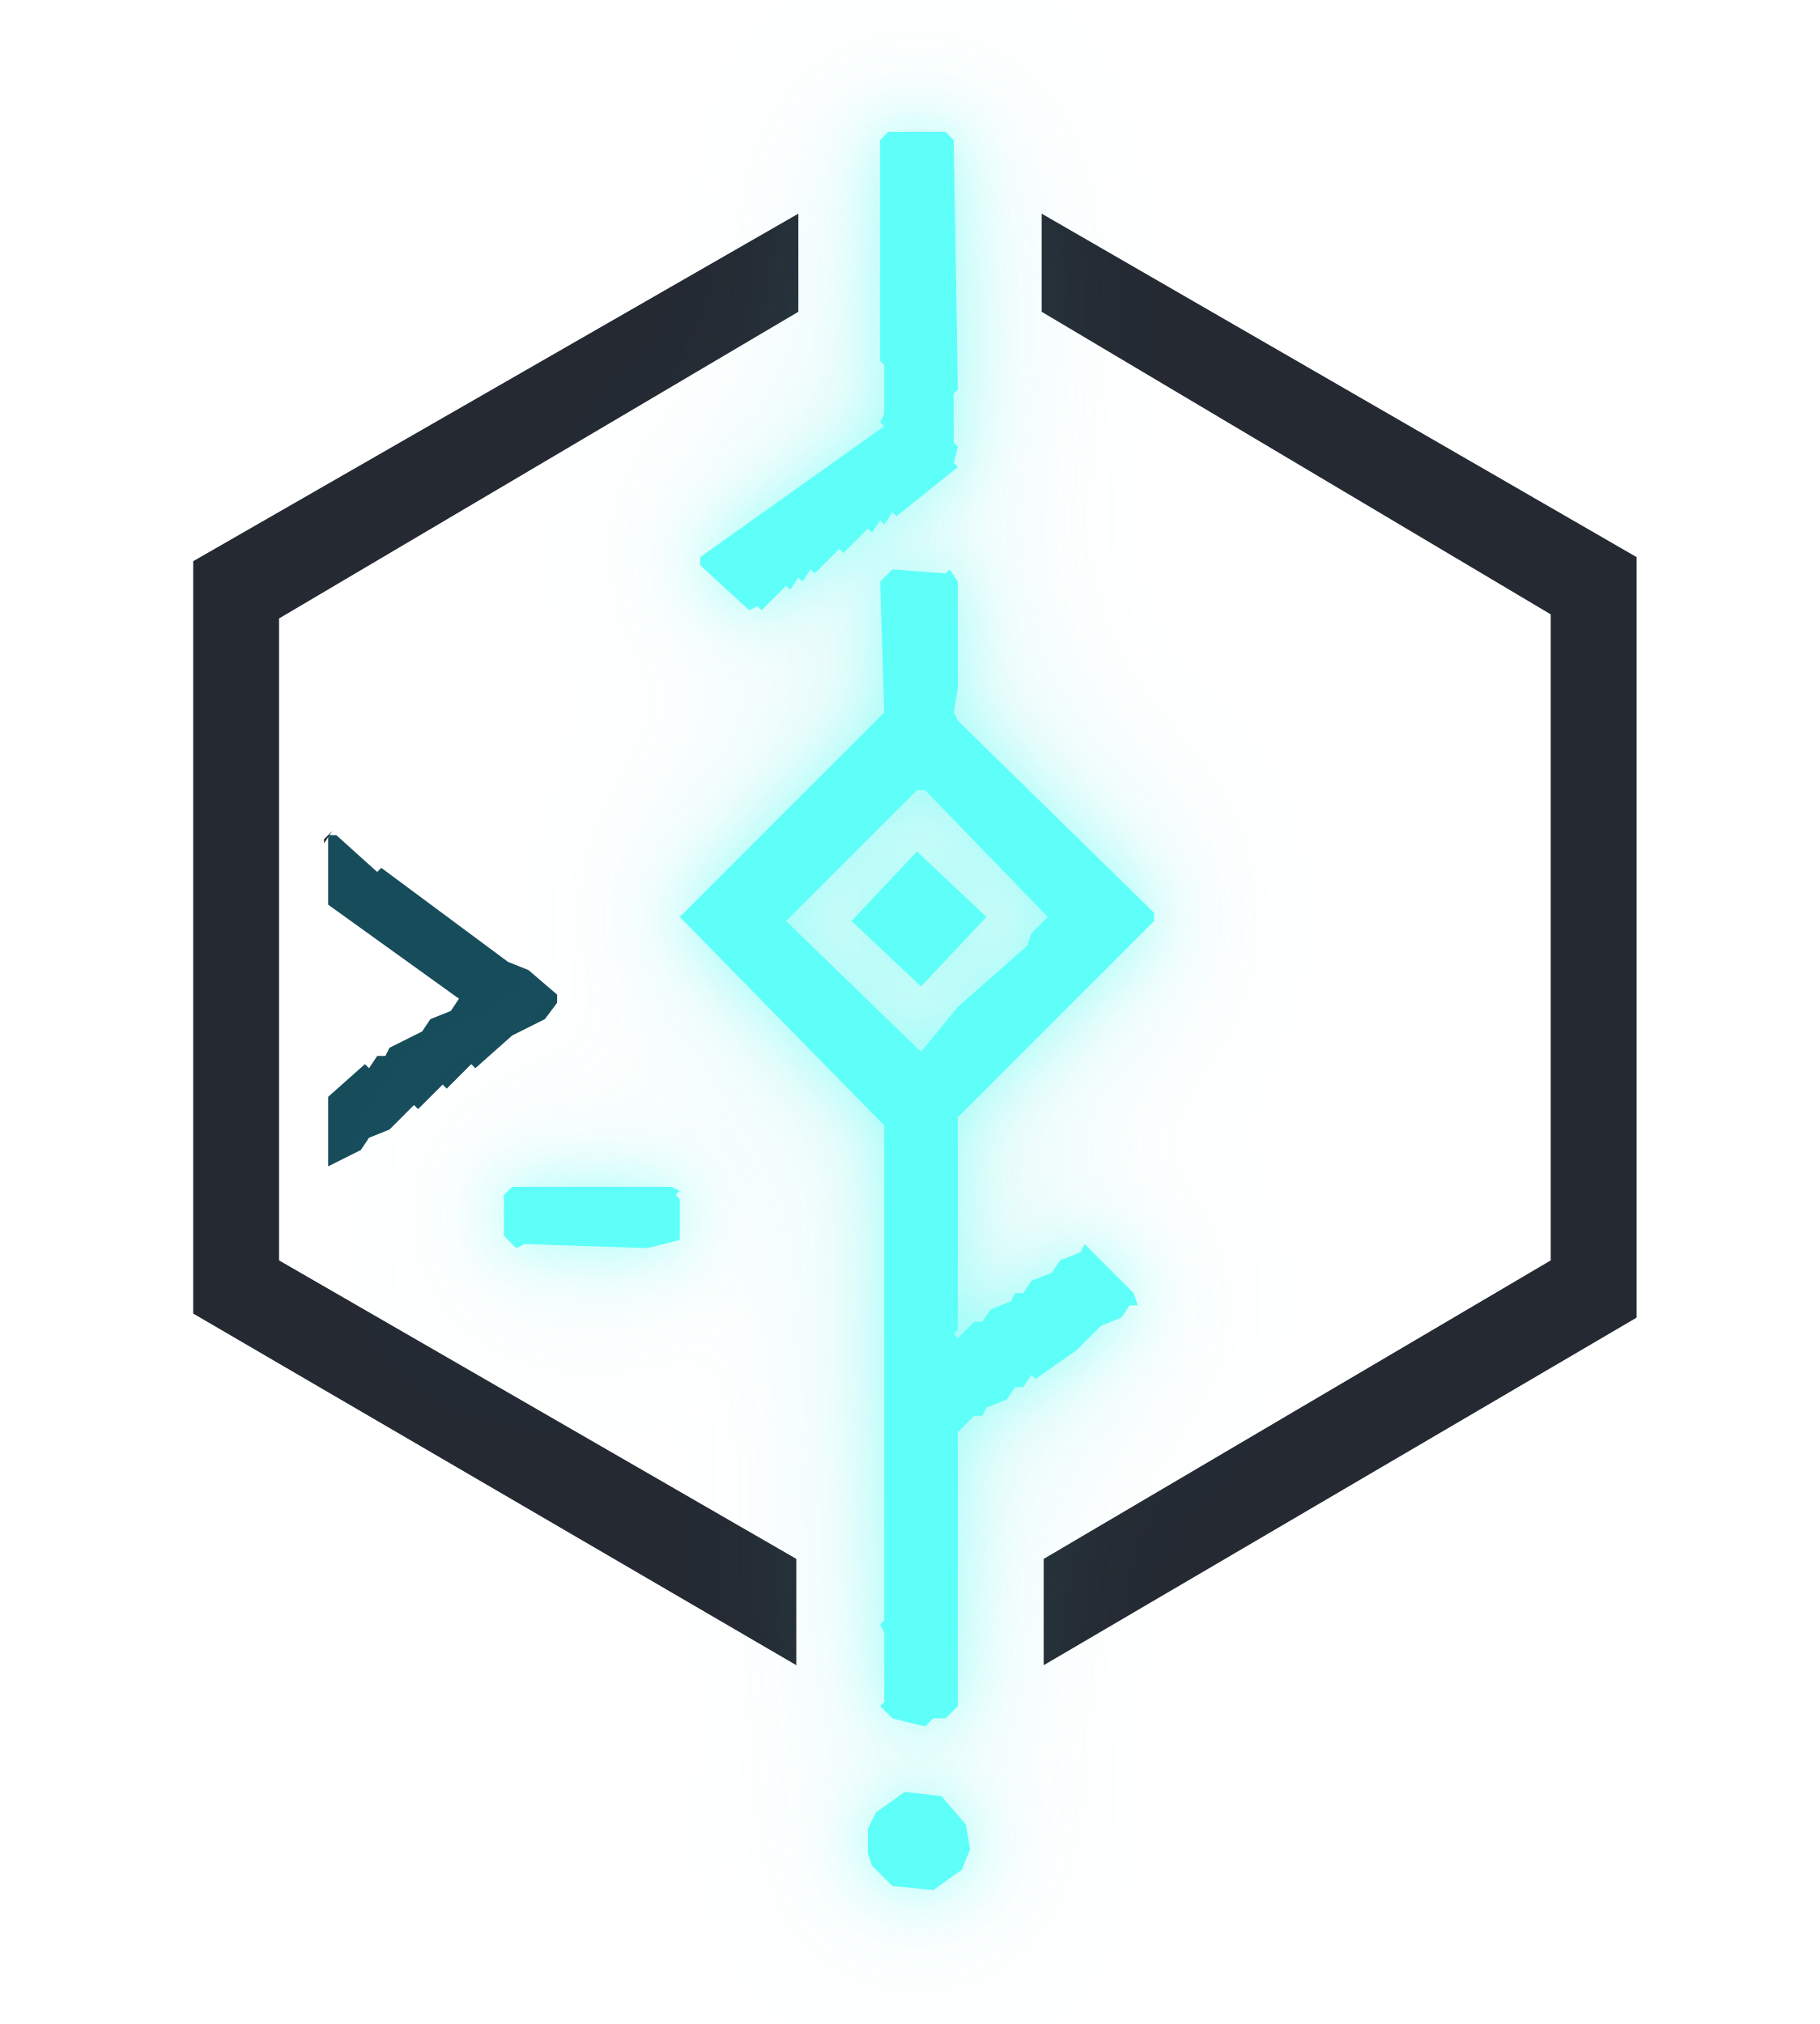
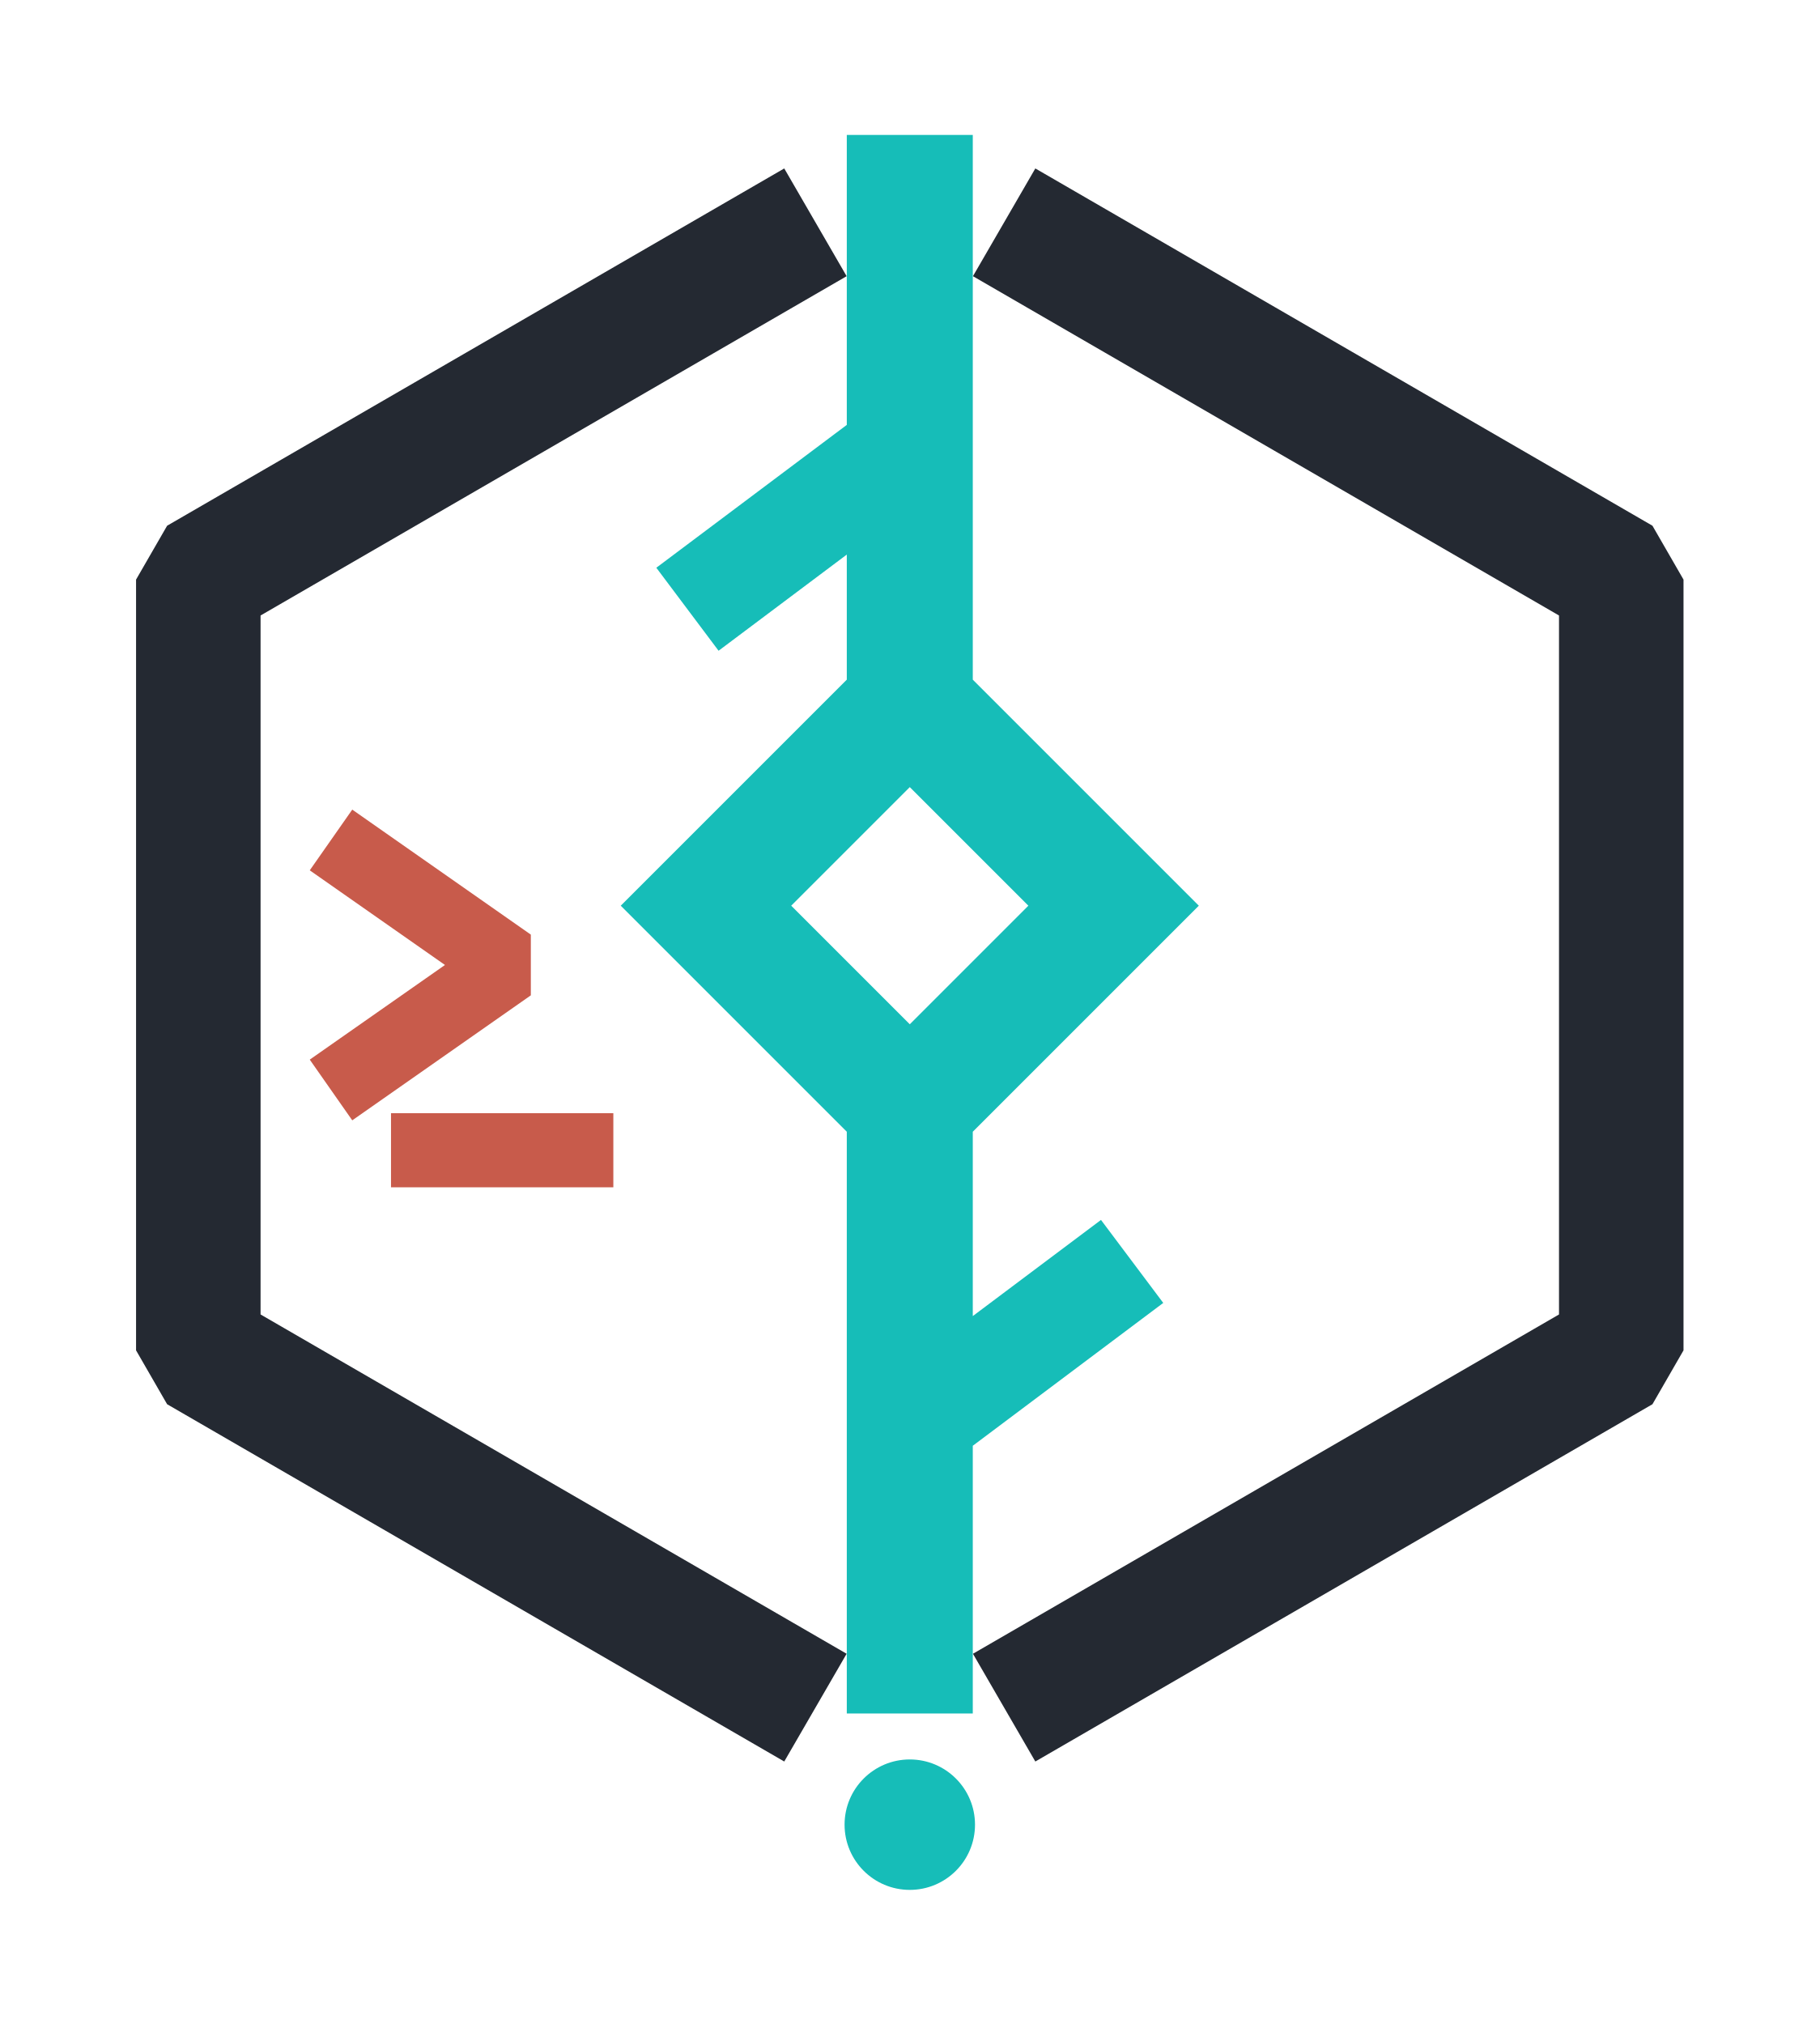
- <svg xmlns="http://www.w3.org/2000/svg" width="445" height="495" viewBox="45 25 445 495">
-   <defs>
-     <filter id="cyanGlowOuter" x="-200" y="-200" width="1500" height="1000" color-interpolation-filters="sRGB">
-       <feGaussianBlur stdDeviation="22" />
-     </filter>
-     <filter id="cyanGlowMid" x="-200" y="-200" width="1500" height="1000" color-interpolation-filters="sRGB">
-       <feGaussianBlur stdDeviation="8" />
-     </filter>
-   </defs>
-   <path d="M 126.25 228.25 L 124.25 230.25 L 124.25 247.25 L 124.25 231.25 Z M 908.25 215.75 L 906.25 218.25 L 906.25 231.25 L 909.25 233.25 L 925.25 233.25 L 927.25 235.25 L 927.25 309.25 L 924.25 313.25 L 908.25 313.25 L 906.25 316.25 L 906.25 328.25 L 908.25 330.25 L 962.25 330.25 L 965.25 328.25 L 965.25 313.75 L 947.25 313.75 L 945.25 311.25 L 945.25 218.25 L 940.25 215.75 Z M 849.25 216.25 L 785.25 216.25 L 766.25 235.25 L 766.25 311.25 L 786.25 330.25 L 845.25 330.25 L 847.25 332.25 L 847.25 356.25 L 840.25 360.25 L 840.25 362.25 L 778.25 362.25 L 776.25 364.25 L 776.25 379.75 L 848.25 379.75 L 865.25 363.25 L 865.25 232.25 Z M 674.25 215.75 L 670.75 218.25 L 670.75 233.25 L 690.75 233.25 L 690.75 309.25 L 688.25 313.25 L 672.25 313.25 L 670.25 315.25 L 670.25 327.25 L 672.25 330.25 L 726.25 330.25 L 729.25 328.25 L 729.25 313.75 L 711.25 313.75 L 709.25 311.25 L 709.25 218.25 L 707.25 215.75 Z M 537.25 216.25 L 525.25 229.25 L 523.75 234.25 L 523.75 267.25 L 540.25 281.75 L 598.25 281.75 L 606.25 289.25 L 606.25 305.25 L 598.25 313.25 L 548.25 313.25 L 541.25 307.25 L 540.25 303.25 L 525.25 303.25 L 523.75 306.25 L 523.75 316.25 L 539.25 329.75 L 608.25 329.75 L 623.75 311.25 L 623.75 281.25 L 607.25 265.25 L 548.25 265.25 L 541.25 259.25 L 541.25 240.25 L 547.25 234.25 L 550.25 235.25 L 548.25 233.25 L 599.25 233.25 L 606.25 240.25 L 607.25 244.25 L 622.25 244.25 L 623.25 241.25 L 623.25 229.25 L 608.25 216.25 L 553.25 216.25 Z M 988.25 163.25 L 986.25 166.25 L 986.25 180.25 L 1005.25 180.25 L 1007.25 186.25 L 1007.25 311.25 L 1004.25 313.25 L 988.25 313.25 L 986.25 315.25 L 986.25 328.25 L 988.25 330.25 L 1043.25 330.25 L 1044.75 328.25 L 1044.75 313.75 L 1027.25 313.75 L 1024.75 311.25 L 1024.75 166.25 L 1023.25 163.25 Z M 928.25 163.25 L 926.25 165.25 L 926.25 181.25 L 929.25 183.25 L 943.25 183.25 L 945.75 179.25 L 945.75 165.25 L 943.25 163.25 Z M 692.25 163.75 L 689.75 171.25 L 689.75 181.25 L 693.25 183.25 L 707.25 183.25 L 709.75 179.25 L 709.75 163.75 Z M 299.75 77.25 L 299.75 101.25 L 424.25 175.25 L 424.25 333.25 L 300.25 406.25 L 300.25 432.25 L 445.25 347.25 L 445.25 161.25 Z M 240.25 77.25 L 92.25 162.25 L 92.25 346.25 L 239.75 432.25 L 239.75 406.25 L 113.25 333.25 L 113.25 176.25 L 240.25 101.25 Z M 793.25 233.25 L 840.25 233.25 L 847.25 240.25 L 847.25 310.25 L 845.25 312.75 L 794.25 312.75 L 783.25 303.25 L 783.25 243.25 Z" fill="#242932" fill-rule="evenodd" />
-   <path d="M 127.25 229.25 L 125.25 229.25 L 125.25 246.25 L 157.25 269.25 L 155.25 272.25 L 150.25 274.25 L 148.25 277.25 L 140.25 281.25 L 139.25 283.25 L 137.25 283.25 L 135.25 286.25 L 134.25 285.25 L 125.25 293.25 L 125.25 310.25 L 133.25 306.25 L 135.25 303.25 L 140.25 301.25 L 146.25 295.25 L 147.25 296.25 L 153.25 290.25 L 154.25 291.25 L 160.25 285.25 L 161.25 286.25 L 170.25 278.25 L 178.25 274.25 L 181.25 270.25 L 181.25 268.25 L 174.25 262.25 L 169.25 260.25 L 138.25 237.25 L 137.25 238.25 Z" fill="#174C5B" fill-rule="evenodd" />
-   <path d="M 266.25 463.25 L 259.25 468.25 L 257.25 472.25 L 257.25 478.25 L 258.25 481.25 L 263.25 486.25 L 273.25 487.25 L 280.25 482.25 L 282.25 477.25 L 281.25 471.25 L 275.25 464.25 Z M 168.25 317.25 L 168.25 327.25 L 171.25 330.25 L 173.25 329.25 L 203.25 330.25 L 211.25 328.25 L 211.25 318.25 L 210.25 317.25 L 211.25 316.25 L 209.25 315.25 L 170.25 315.25 Z M 263.25 164.25 L 260.25 167.25 L 261.25 199.25 L 211.25 249.25 L 261.25 300.25 L 261.25 421.25 L 260.25 422.25 L 261.25 424.25 L 261.25 441.25 L 260.25 442.25 L 263.25 445.25 L 271.25 447.25 L 273.25 445.25 L 276.25 445.25 L 279.25 442.25 L 279.25 375.25 L 283.25 371.25 L 285.25 371.25 L 286.25 369.25 L 291.25 367.25 L 293.25 364.25 L 295.25 364.25 L 297.25 361.25 L 298.25 362.25 L 308.25 355.25 L 314.25 349.25 L 319.25 347.25 L 321.25 344.25 L 323.25 344.25 L 322.25 341.25 L 310.25 329.25 L 309.25 331.25 L 304.25 333.25 L 302.25 336.25 L 297.25 338.25 L 295.25 341.25 L 293.25 341.25 L 292.25 343.25 L 287.25 345.25 L 285.25 348.25 L 283.25 348.25 L 280.25 351.25 L 279.25 350.25 L 279.25 298.25 L 327.25 250.25 L 327.25 248.25 L 279.25 201.25 L 278.25 199.25 L 279.25 193.25 L 279.25 167.25 L 277.25 164.25 L 276.25 165.25 Z M 276.25 57.25 L 262.25 57.25 L 260.25 59.25 L 260.25 113.25 L 261.25 114.25 L 261.25 126.25 L 260.25 128.25 L 261.25 129.25 L 216.25 161.25 L 216.25 163.25 L 228.25 174.25 L 230.25 173.25 L 231.25 174.25 L 237.25 168.25 L 238.25 169.25 L 240.25 166.25 L 241.25 167.25 L 243.25 164.25 L 244.25 165.25 L 250.25 159.25 L 251.25 160.25 L 257.25 154.25 L 258.25 155.25 L 260.25 152.25 L 261.25 153.25 L 263.25 150.25 L 264.25 151.25 L 279.25 139.25 L 278.25 138.25 L 279.25 134.25 L 278.25 133.25 L 278.25 121.25 L 279.25 120.25 L 278.25 59.25 Z M 278.25 351.25 L 279.25 350.25 L 280.25 351.25 L 279.25 352.25 Z M 269.25 218.25 L 271.25 218.25 L 301.25 249.25 L 297.25 253.25 L 296.25 256.25 L 279.25 271.25 L 270.25 282.25 L 237.25 250.25 Z M 269.25 233.25 L 253.25 250.25 L 270.25 266.25 L 286.25 249.25 Z" fill="#46E8DF" opacity="0.34" filter="url(#cyanGlowOuter)" fill-rule="evenodd" />
-   <path d="M 266.25 463.25 L 259.25 468.25 L 257.25 472.25 L 257.25 478.25 L 258.25 481.25 L 263.25 486.25 L 273.25 487.25 L 280.25 482.25 L 282.25 477.25 L 281.25 471.25 L 275.25 464.25 Z M 168.25 317.25 L 168.25 327.25 L 171.25 330.25 L 173.25 329.25 L 203.25 330.25 L 211.25 328.25 L 211.25 318.25 L 210.25 317.25 L 211.25 316.25 L 209.25 315.25 L 170.25 315.25 Z M 263.25 164.25 L 260.25 167.25 L 261.25 199.25 L 211.25 249.25 L 261.25 300.25 L 261.25 421.25 L 260.25 422.25 L 261.25 424.25 L 261.25 441.25 L 260.25 442.25 L 263.25 445.25 L 271.25 447.25 L 273.25 445.25 L 276.25 445.25 L 279.25 442.25 L 279.25 375.25 L 283.25 371.25 L 285.25 371.25 L 286.25 369.25 L 291.25 367.25 L 293.25 364.25 L 295.25 364.25 L 297.25 361.25 L 298.25 362.25 L 308.25 355.25 L 314.25 349.25 L 319.25 347.25 L 321.25 344.25 L 323.25 344.25 L 322.25 341.25 L 310.25 329.25 L 309.25 331.25 L 304.25 333.25 L 302.25 336.25 L 297.25 338.25 L 295.25 341.25 L 293.25 341.25 L 292.25 343.25 L 287.25 345.25 L 285.25 348.25 L 283.25 348.25 L 280.25 351.25 L 279.25 350.25 L 279.25 298.25 L 327.25 250.25 L 327.25 248.25 L 279.25 201.25 L 278.25 199.25 L 279.25 193.25 L 279.25 167.25 L 277.25 164.25 L 276.25 165.25 Z M 276.25 57.25 L 262.25 57.25 L 260.25 59.25 L 260.25 113.25 L 261.25 114.25 L 261.25 126.25 L 260.25 128.25 L 261.25 129.25 L 216.25 161.25 L 216.25 163.25 L 228.25 174.25 L 230.25 173.25 L 231.25 174.25 L 237.25 168.25 L 238.25 169.25 L 240.25 166.25 L 241.25 167.25 L 243.25 164.25 L 244.25 165.25 L 250.25 159.25 L 251.25 160.25 L 257.25 154.25 L 258.25 155.25 L 260.25 152.25 L 261.25 153.25 L 263.25 150.25 L 264.25 151.25 L 279.25 139.25 L 278.25 138.25 L 279.25 134.25 L 278.25 133.25 L 278.25 121.25 L 279.25 120.25 L 278.25 59.25 Z M 278.25 351.25 L 279.25 350.25 L 280.25 351.25 L 279.25 352.25 Z M 269.25 218.25 L 271.25 218.25 L 301.25 249.25 L 297.25 253.25 L 296.25 256.25 L 279.25 271.25 L 270.25 282.25 L 237.25 250.25 Z M 269.25 233.25 L 253.25 250.25 L 270.25 266.25 L 286.25 249.25 Z" fill="#5EFFF8" opacity="0.54" filter="url(#cyanGlowMid)" fill-rule="evenodd" />
-   <path d="M 266.25 463.25 L 259.25 468.25 L 257.25 472.25 L 257.25 478.25 L 258.25 481.25 L 263.25 486.25 L 273.25 487.25 L 280.25 482.25 L 282.25 477.25 L 281.25 471.25 L 275.25 464.25 Z M 168.25 317.25 L 168.25 327.25 L 171.25 330.25 L 173.25 329.25 L 203.25 330.25 L 211.25 328.25 L 211.25 318.25 L 210.25 317.25 L 211.25 316.25 L 209.25 315.25 L 170.25 315.25 Z M 263.25 164.25 L 260.25 167.25 L 261.25 199.25 L 211.25 249.25 L 261.25 300.25 L 261.25 421.25 L 260.25 422.25 L 261.25 424.25 L 261.25 441.25 L 260.25 442.25 L 263.25 445.25 L 271.25 447.25 L 273.25 445.25 L 276.25 445.25 L 279.25 442.25 L 279.25 375.25 L 283.25 371.25 L 285.25 371.25 L 286.25 369.25 L 291.25 367.25 L 293.25 364.25 L 295.25 364.25 L 297.25 361.25 L 298.25 362.25 L 308.25 355.25 L 314.25 349.25 L 319.25 347.25 L 321.25 344.25 L 323.25 344.25 L 322.25 341.25 L 310.25 329.25 L 309.25 331.25 L 304.25 333.25 L 302.25 336.25 L 297.25 338.25 L 295.25 341.25 L 293.25 341.25 L 292.25 343.25 L 287.25 345.25 L 285.25 348.25 L 283.25 348.25 L 280.25 351.25 L 279.25 350.25 L 279.25 298.25 L 327.25 250.25 L 327.25 248.25 L 279.25 201.25 L 278.25 199.25 L 279.25 193.25 L 279.25 167.25 L 277.25 164.25 L 276.25 165.25 Z M 276.25 57.25 L 262.25 57.25 L 260.25 59.25 L 260.25 113.25 L 261.25 114.25 L 261.25 126.25 L 260.25 128.25 L 261.25 129.25 L 216.25 161.25 L 216.25 163.25 L 228.25 174.25 L 230.25 173.25 L 231.25 174.25 L 237.25 168.25 L 238.25 169.25 L 240.25 166.25 L 241.25 167.25 L 243.25 164.25 L 244.25 165.25 L 250.25 159.25 L 251.25 160.25 L 257.25 154.25 L 258.25 155.25 L 260.25 152.25 L 261.25 153.25 L 263.25 150.25 L 264.25 151.25 L 279.25 139.25 L 278.25 138.25 L 279.25 134.25 L 278.25 133.25 L 278.25 121.25 L 279.25 120.25 L 278.25 59.25 Z M 278.25 351.25 L 279.25 350.25 L 280.25 351.25 L 279.25 352.25 Z M 269.25 218.25 L 271.25 218.25 L 301.25 249.25 L 297.25 253.25 L 296.25 256.25 L 279.25 271.25 L 270.25 282.25 L 237.25 250.25 Z M 269.25 233.25 L 253.25 250.25 L 270.25 266.25 L 286.25 249.25 Z" fill="#5EFFF8" fill-rule="evenodd" />
+ <svg xmlns="http://www.w3.org/2000/svg" width="445" height="495" viewBox="0 0 445 495" role="img" aria-labelledby="title">
+   <g transform="translate(-9.5 4) scale(7.25)">
+     <path d="M27 8L8 19V45L27 56M37 8L56 19V45L37 56" fill="none" stroke="#242932" stroke-width="4.2" stroke-linecap="square" stroke-linejoin="bevel" />
+     <path d="M29.875 4H34.125V22.375H29.875ZM29.875 37.625H34.125V57.25H29.875ZM32 20.25L41.75 30L32 39.75L22.25 30ZM32 26L28 30L32 34L36 30ZM29.45 14.1L31.55 16.9L25.55 21.4L23.45 18.6ZM34.55 47.9L32.45 45.1L38.45 40.6L40.55 43.4ZM30 13.688V14.833L29.45 14.1ZM34 48.312V47.167L34.55 47.9Z" fill="#16BDB8" fill-rule="nonzero" />
+     <circle cx="32" cy="61" r="2.2" fill="#16BDB8" />
+     <path d="M13.5 28.5L18.5 32L13.5 35.5M15.75 38.25H20.75" fill="none" stroke="#C85B4B" stroke-width="2.5" stroke-linecap="square" stroke-linejoin="bevel" />
+   </g>
</svg>
